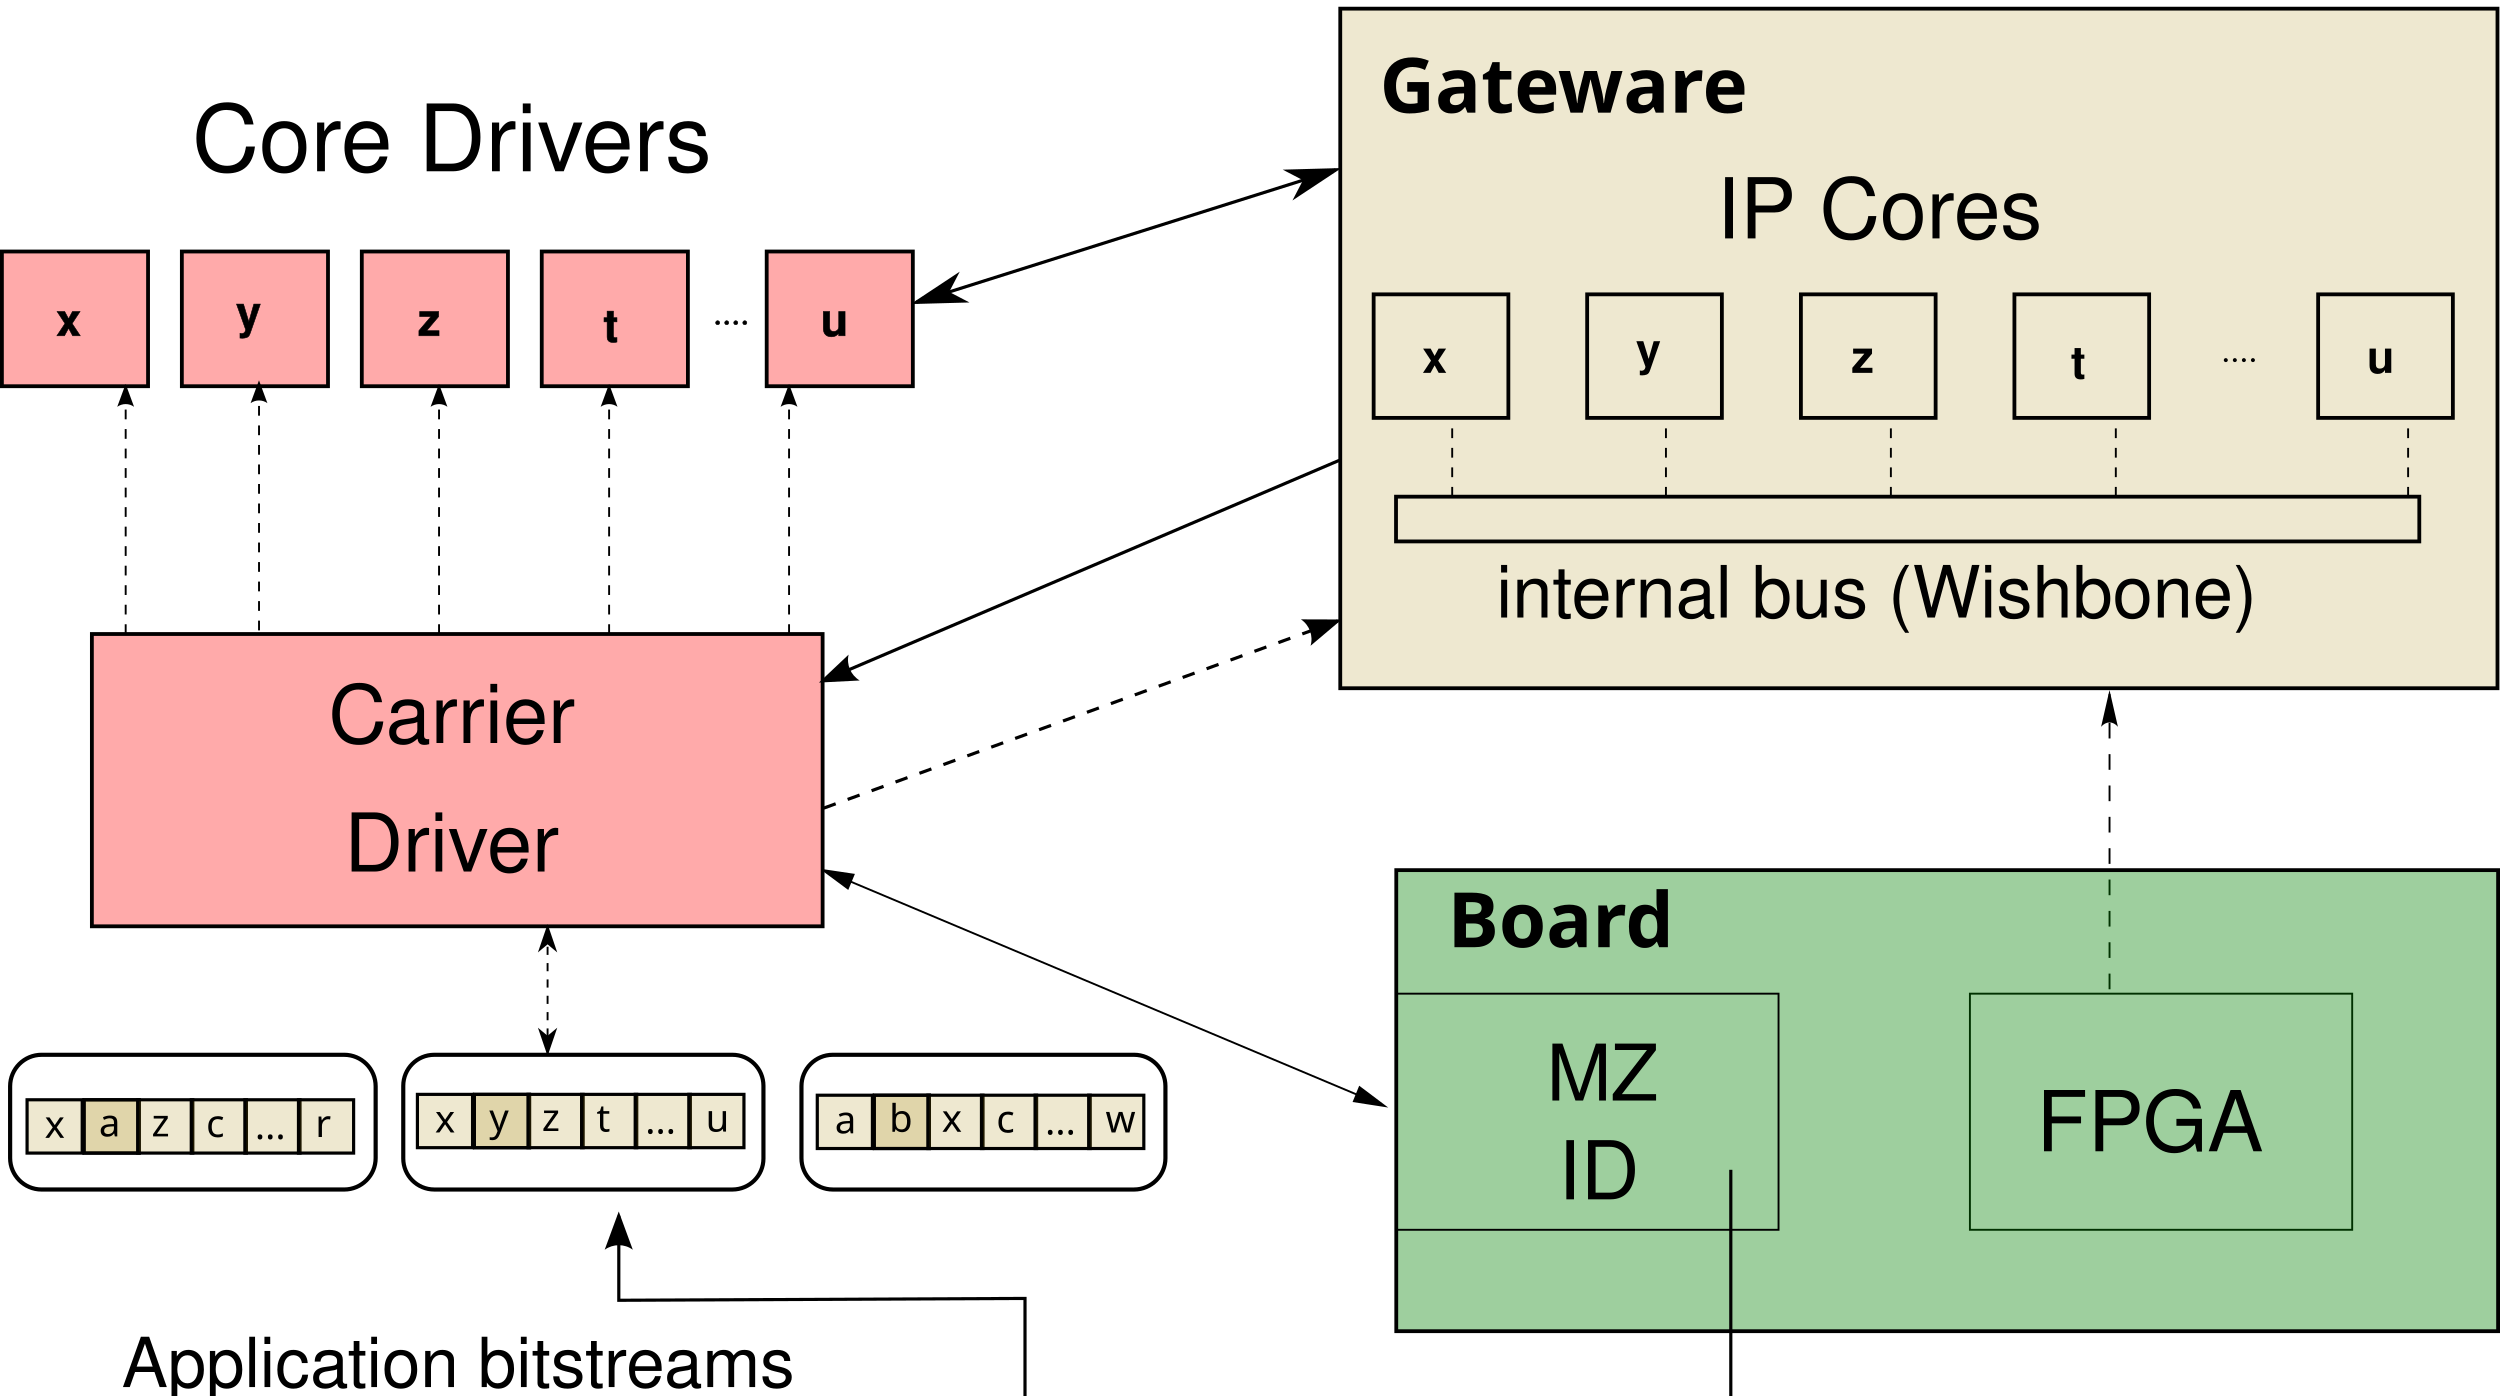
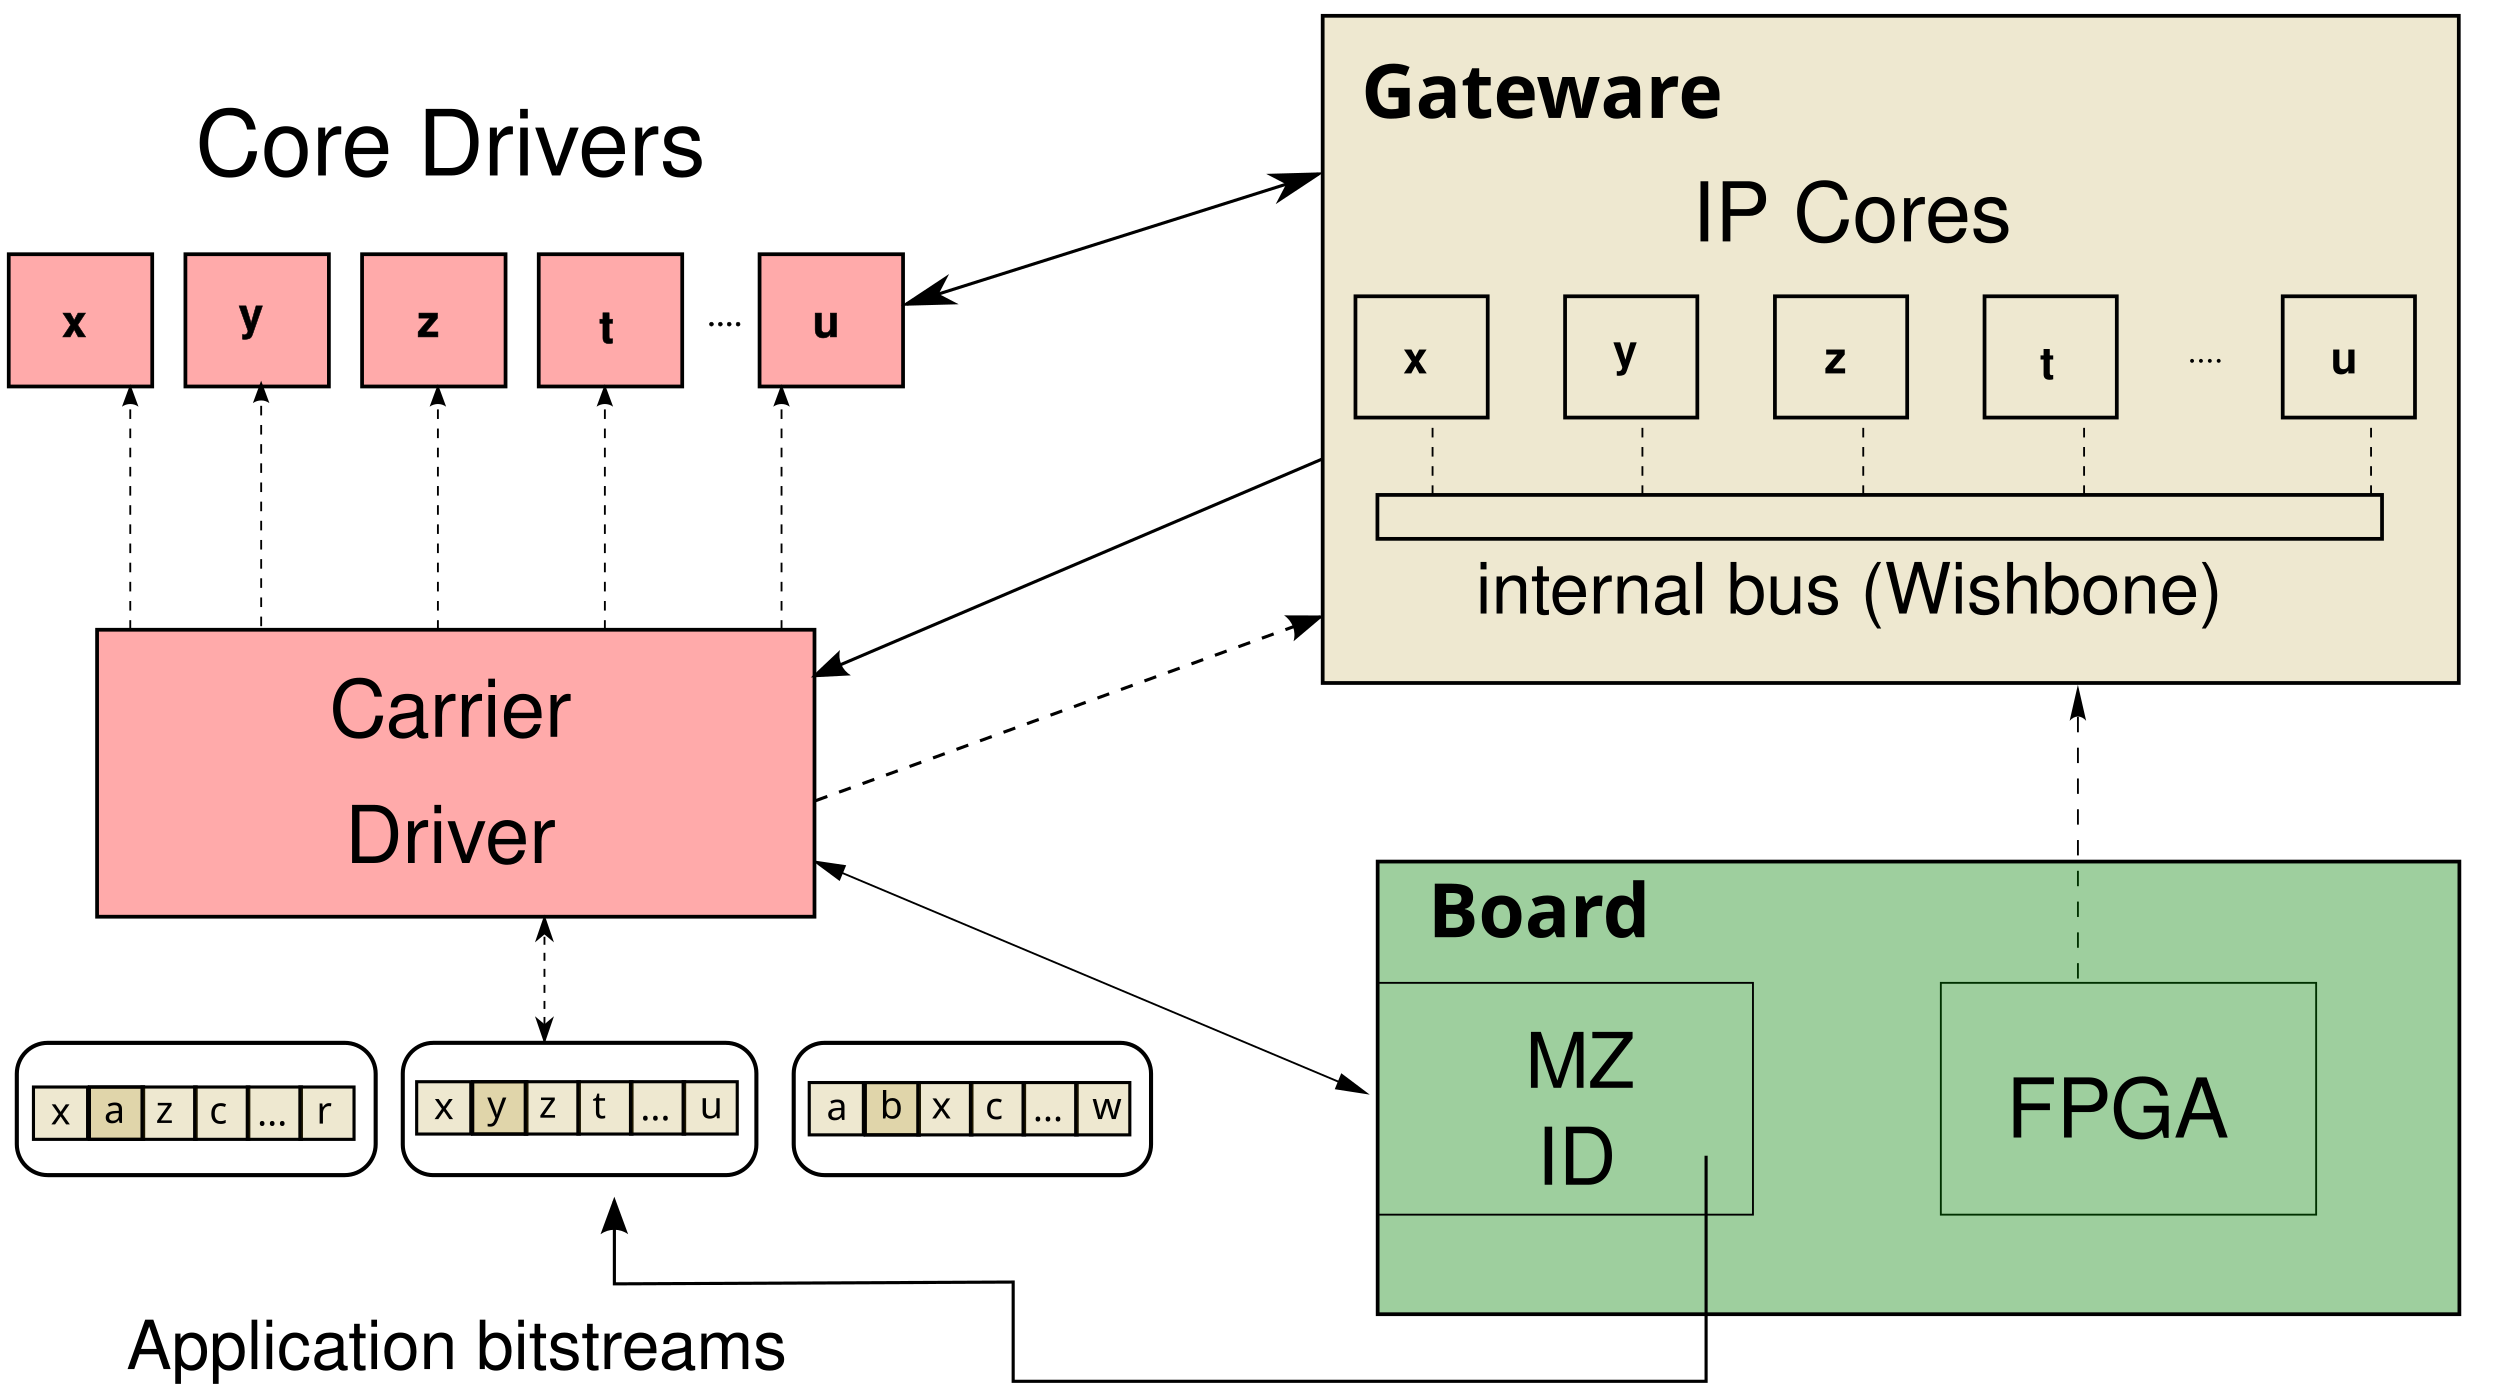
- <svg xmlns="http://www.w3.org/2000/svg" xmlns:xlink="http://www.w3.org/1999/xlink" width="785.402" height="438.375" viewBox="1538 2528 10502.997 5799.654" id="svg3187" version="1.1">
+ <svg xmlns="http://www.w3.org/2000/svg" xmlns:xlink="http://www.w3.org/1999/xlink" width="800" height="445" viewBox="1538 2528 10698.209 5887.299" id="svg3187" version="1.1">
  <defs id="defs3331">
    <marker orient="auto" refY="0" refX="0" id="Arrow1Lstart" style="overflow:visible">
      <path id="path4627" d="M 0,0 5,-5 -12.5,0 5,5 0,0 z" style="fill-rule:evenodd;stroke:#000000;stroke-width:1pt;marker-start:none" transform="matrix(0.8,0,0,0.8,10,0)" />
    </marker>
    <marker orient="auto" refY="0" refX="0" id="Arrow2Lend" style="overflow:visible">
      <path id="path4648" style="font-size:12px;fill-rule:evenodd;stroke-width:0.625;stroke-linejoin:round" d="M 8.719,4.034 -2.207,0.016 8.719,-4.002 c -1.745,2.372 -1.735,5.617 -6e-7,8.035 z" transform="matrix(-1.1,0,0,-1.1,-1.1,0)" />
    </marker>
    <marker orient="auto" refY="0" refX="0" id="Arrow1Lend" style="overflow:visible">
      <path id="path4630" d="M 0,0 5,-5 -12.5,0 5,5 0,0 z" style="fill-rule:evenodd;stroke:#000000;stroke-width:1pt;marker-start:none" transform="matrix(-0.8,0,0,-0.8,-10,0)" />
    </marker>
  </defs>
-   <rect id="rect3191" style="fill:#ffaaaa;stroke:#000000;stroke-width:16;stroke-linecap:butt;stroke-linejoin:miter" rx="0" height="566" width="614" y="3553.286" x="1546" />
-   <rect id="rect3193" style="fill:#ffaaaa;stroke:#000000;stroke-width:16;stroke-linecap:butt;stroke-linejoin:miter" rx="0" height="566" width="614" y="3553.286" x="2302" />
-   <rect id="rect3195" style="fill:#ffaaaa;stroke:#000000;stroke-width:16;stroke-linecap:butt;stroke-linejoin:miter" rx="0" height="566" width="614" y="3553.286" x="3058" />
-   <rect id="rect3197" style="fill:#ffaaaa;stroke:#000000;stroke-width:16;stroke-linecap:butt;stroke-linejoin:miter" rx="0" height="566" width="614" y="3553.286" x="3814" />
-   <rect id="rect3199" style="fill:#ffaaaa;stroke:#000000;stroke-width:16;stroke-linecap:butt;stroke-linejoin:miter" rx="0" height="566" width="614" y="3553.286" x="4759" />
-   <rect id="rect3211" style="fill:none;stroke:#000000;stroke-width:8;stroke-linecap:butt;stroke-linejoin:miter" rx="0" height="992" width="1606" y="6671.286" x="9814" />
-   <polyline id="polyline3213" style="fill:none;stroke:#000000;stroke-width:8;stroke-linecap:butt;stroke-linejoin:miter" points="5407,6662 7537,7558 " transform="translate(-296,-461.7137)" />
-   <polygon id="polygon3215" style="fill:#000000;stroke:#000000;stroke-width:8;stroke-miterlimit:8" points="7522,7585 7651,7605 7546,7526 7522,7585 " transform="translate(-296,-461.7137)" />
-   <polygon id="polygon3217" style="fill:#000000;stroke:#000000;stroke-width:8;stroke-miterlimit:8" points="5420,6633 5292,6614 5396,6691 5420,6633 " transform="translate(-296,-461.7137)" />
-   <polyline id="polyline3231" style="fill:none;stroke:#000000;stroke-width:8;stroke-linecap:butt;stroke-linejoin:miter;stroke-dasharray:41, 41;marker-end:url(#Arrow2Lend)" points="2362,5622 2362,4582 " transform="translate(-296,-461.7137)" />
-   <polyline id="polyline3233" style="fill:none;stroke:#000000;stroke-width:8;stroke-linecap:butt;stroke-linejoin:miter;stroke-dasharray:41, 41;marker-end:url(#Arrow2Lend)" points="3732,5622 3732,4582 " transform="translate(-349.491,-461.7137)" />
-   <polyline id="polyline3235" style="fill:none;stroke:#000000;stroke-width:8;stroke-linecap:butt;stroke-linejoin:miter;stroke-dasharray:41, 41;marker-end:url(#Arrow2Lend)" points="4393,5622 4393,4582 " transform="translate(-296,-461.7137)" />
-   <polyline id="polyline3237" style="fill:none;stroke:#000000;stroke-width:8;stroke-linecap:butt;stroke-linejoin:miter;stroke-dasharray:41, 41;marker-end:url(#Arrow2Lend)" points="5149,5622 5149,4582 " transform="translate(-296,-461.7137)" />
-   <rect id="rect3239" style="fill:#ffaaaa;stroke:#000000;stroke-width:16;stroke-linecap:butt;stroke-linejoin:miter" rx="0" height="1228" width="3070" y="5160.286" x="1924" />
-   <polyline id="polyline3241" style="fill:none;stroke:#000000;stroke-width:8;stroke-linecap:butt;stroke-linejoin:miter;stroke-dasharray:41, 41;marker-end:url(#Arrow2Lend)" points="11102,7133 11102,6361 " transform="matrix(1,0,0,1.606225,-701.3988,-4804.391)" />
-   <polyline id="polyline3245" style="fill:none;stroke:#000000;stroke-width:8;stroke-linecap:butt;stroke-linejoin:miter;stroke-dasharray:41, 41;marker-start:url(#Arrow1Lstart);marker-end:url(#Arrow1Lend)" points="3826,7606 3826,6975 " transform="matrix(1,0,0,0.8370918,12.50098,553.3298)" />
-   <rect id="rect3249" style="fill:#008000;fill-opacity:0.382;stroke:#000000;stroke-width:15.994;stroke-linecap:butt;stroke-linejoin:miter;stroke-miterlimit:4;stroke-dasharray:none" rx="0" height="1937" width="4629" y="6152.286" x="7404" />
-   <rect id="rect3255" style="fill:none;stroke:#000000;stroke-width:8;stroke-linecap:butt;stroke-linejoin:miter" rx="0" height="992" width="1606" y="6671.286" x="7404" />
-   <rect id="rect3261" style="fill:#a08000;fill-opacity:0.187;stroke:#000000;stroke-width:16;stroke-linecap:butt;stroke-linejoin:miter" rx="0" height="2855.05" width="4861.716" y="2533.048" x="7168.713" />
-   <rect id="rect3275" style="fill:none;stroke:#000000;stroke-width:17.417;stroke-linecap:butt;stroke-linejoin:miter" rx="130.345" height="566" width="1513.187" y="6928.073" x="3232.19" />
-   <rect id="rect3277" style="fill:none;stroke:#000000;stroke-width:17.546;stroke-linecap:butt;stroke-linejoin:miter" rx="132.279" height="566" width="1535.638" y="6928.073" x="1580.544" />
-   <rect id="rect3279" style="fill:none;stroke:#000000;stroke-width:17.508;stroke-linecap:butt;stroke-linejoin:miter" rx="131.717" height="566" width="1529.116" y="6928.073" x="4905.088" />
-   <text style="font-size:391px;font-style:normal;font-weight:normal;text-anchor:middle;fill:#000000;stroke-width:0.025in;font-family:Helvetica" id="text3281" font-size="391" font-weight="normal" font-style="normal" y="3216.286" x="3436" xml:space="preserve">Core Drivers</text>
-   <text style="font-size:341px;font-style:normal;font-weight:normal;text-anchor:middle;fill:#000000;stroke-width:0.025in;font-family:Helvetica" id="text3283" font-size="341" font-weight="normal" font-style="normal" y="5618.286" x="3436" xml:space="preserve">Carrier</text>
-   <text style="font-size:341px;font-style:normal;font-weight:normal;text-anchor:middle;fill:#000000;stroke-width:0.025in;font-family:Helvetica" id="text3285" font-size="341" font-weight="normal" font-style="normal" y="6158.286" x="3436" xml:space="preserve">Driver</text>
-   <text style="font-size:353px;font-style:normal;font-weight:normal;text-anchor:middle;fill:#000000;stroke-width:0.025in;font-family:Helvetica" id="text3287" font-size="353" font-weight="normal" font-style="normal" y="7333.286" x="10570" xml:space="preserve">FPGA</text>
-   <text style="font-size:341px;font-style:normal;font-weight:normal;text-anchor:middle;fill:#000000;stroke-width:0.025in;font-family:Helvetica" id="text3289" font-size="341" font-weight="normal" font-style="normal" y="7535.286" x="8255" xml:space="preserve">ID</text>
-   <text style="font-size:328px;font-style:normal;font-weight:normal;text-anchor:middle;fill:#000000;stroke-width:0.025in;font-family:Helvetica" id="text3291" font-size="328" font-weight="normal" font-style="normal" y="7120.286" x="8270" xml:space="preserve">MZ</text>
-   <text style="font-size:353px;font-style:normal;font-weight:normal;text-anchor:middle;fill:#000000;stroke-width:0.025in;font-family:Helvetica" id="text3293" font-size="353" font-weight="normal" font-style="normal" y="2533.475" x="9412.463" xml:space="preserve" />
-   <text style="font-size:189px;font-style:normal;font-weight:bold;text-anchor:start;fill:#000000;stroke:#000000;stroke-width:0.025in;font-family:Helvetica" id="text3299" font-size="189" font-weight="bold" font-style="normal" y="3907.286" x="1774" xml:space="preserve">x</text>
-   <text style="font-size:189px;font-style:normal;font-weight:bold;text-anchor:start;fill:#000000;stroke:#000000;stroke-width:0.025in;font-family:Helvetica" id="text3301" font-size="189" font-weight="bold" font-style="normal" y="3876.286" x="2530" xml:space="preserve">y</text>
-   <text style="font-size:189px;font-style:normal;font-weight:bold;text-anchor:start;fill:#000000;stroke:#000000;stroke-width:0.025in;font-family:Helvetica" id="text3303" font-size="189" font-weight="bold" font-style="normal" y="3907.286" x="3294" xml:space="preserve">z</text>
-   <text style="font-size:189px;font-style:normal;font-weight:bold;text-anchor:start;fill:#000000;stroke:#000000;stroke-width:0.025in;font-family:Helvetica" id="text3305" font-size="189" font-weight="bold" font-style="normal" y="3931.286" x="4073" xml:space="preserve">t</text>
-   <text style="font-size:189px;font-style:normal;font-weight:bold;text-anchor:start;fill:#000000;stroke:#000000;stroke-width:0.025in;font-family:Helvetica" id="text3307" font-size="189" font-weight="bold" font-style="normal" y="3907.286" x="4986" xml:space="preserve">u</text>
-   <text style="font-size:290px;font-style:normal;font-weight:normal;text-anchor:middle;fill:#000000;stroke-width:0.025in;font-family:Helvetica" id="text3319" font-size="290" font-weight="normal" font-style="normal" y="8324.114" x="3462.836" xml:space="preserve">Application bitstreams</text>
-   <text style="font-size:303px;font-style:normal;font-weight:normal;text-anchor:middle;fill:#000000;stroke-width:0.025in;font-family:Helvetica" id="text3297" font-size="303" font-weight="normal" font-style="normal" y="5090.977" x="9422.19" xml:space="preserve">internal bus (Wishbone)</text>
-   <rect id="rect3201" style="fill:none;stroke:#000000;stroke-width:16;stroke-linecap:butt;stroke-linejoin:miter" rx="0" height="519" width="566" y="3733.302" x="7308.959" />
-   <rect id="rect3203" style="fill:none;stroke:#000000;stroke-width:16;stroke-linecap:butt;stroke-linejoin:miter" rx="0" height="519" width="566" y="3733.302" x="8205.959" />
-   <rect id="rect3205" style="fill:none;stroke:#000000;stroke-width:16;stroke-linecap:butt;stroke-linejoin:miter" rx="0" height="519" width="566" y="3733.302" x="9103.959" />
-   <rect id="rect3207" style="fill:none;stroke:#000000;stroke-width:16;stroke-linecap:butt;stroke-linejoin:miter" rx="0" height="519" width="566" y="3733.302" x="10000.959" />
-   <rect id="rect3209" style="fill:none;stroke:#000000;stroke-width:16;stroke-linecap:butt;stroke-linejoin:miter" rx="0" height="519" width="566" y="3733.302" x="11276.959" />
-   <polyline id="polyline3263" style="fill:none;stroke:#000000;stroke-width:8;stroke-linecap:butt;stroke-linejoin:miter;stroke-dasharray:41, 41" points="8267,4157 8267,3826 " transform="translate(-628.0408,426.3026)" />
-   <polyline id="polyline3265" style="fill:none;stroke:#000000;stroke-width:8;stroke-linecap:butt;stroke-linejoin:miter;stroke-dasharray:41, 41" points="9165,4157 9165,3826 " transform="translate(-628.0408,426.3026)" />
-   <polyline id="polyline3267" style="fill:none;stroke:#000000;stroke-width:8;stroke-linecap:butt;stroke-linejoin:miter;stroke-dasharray:41, 41" points="10110,4157 10110,3826 " transform="translate(-628.0408,426.3026)" />
-   <polyline id="polyline3269" style="fill:none;stroke:#000000;stroke-width:8;stroke-linecap:butt;stroke-linejoin:miter;stroke-dasharray:41, 41" points="11055,4157 11055,3826 " transform="translate(-628.0408,426.3026)" />
-   <polyline id="polyline3271" style="fill:none;stroke:#000000;stroke-width:8;stroke-linecap:butt;stroke-linejoin:miter;stroke-dasharray:41, 41" points="12283,4157 12283,3826 " transform="translate(-628.0408,426.3026)" />
-   <rect id="rect3273" style="fill:none;stroke:#000000;stroke-width:16;stroke-linecap:butt;stroke-linejoin:miter" rx="0" height="188" width="4299" y="4583.303" x="7402.959" />
-   <text style="font-size:353px;font-style:normal;font-weight:normal;text-anchor:middle;fill:#000000;stroke-width:0.025in;font-family:Helvetica" id="text3295" font-size="353" font-weight="normal" font-style="normal" y="3498.302" x="9433.959" xml:space="preserve">IP Cores</text>
-   <text style="font-size:189px;font-style:normal;font-weight:bold;text-anchor:start;fill:#000000;stroke-width:0.025in;font-family:Helvetica" id="text3309" font-size="189" font-weight="bold" font-style="normal" y="4063.303" x="7512.959" xml:space="preserve">x</text>
-   <text style="font-size:189px;font-style:normal;font-weight:bold;text-anchor:start;fill:#000000;stroke-width:0.025in;font-family:Helvetica" id="text3311" font-size="189" font-weight="bold" font-style="normal" y="4032.303" x="8410.959" xml:space="preserve">y</text>
-   <text style="font-size:189px;font-style:normal;font-weight:bold;text-anchor:start;fill:#000000;stroke-width:0.025in;font-family:Helvetica" id="text3313" font-size="189" font-weight="bold" font-style="normal" y="4063.303" x="9315.959" xml:space="preserve">z</text>
-   <text style="font-size:189px;font-style:normal;font-weight:bold;text-anchor:start;fill:#000000;stroke-width:0.025in;font-family:Helvetica" id="text3315" font-size="189" font-weight="bold" font-style="normal" y="4086.303" x="10237.959" xml:space="preserve">t</text>
-   <text style="font-size:189px;font-style:normal;font-weight:bold;text-anchor:start;fill:#000000;stroke-width:0.025in;font-family:Helvetica" id="text3317" font-size="189" font-weight="bold" font-style="normal" y="4063.303" x="11481.959" xml:space="preserve">u</text>
-   <text style="font-size:152px;font-style:normal;font-weight:normal;text-anchor:middle;fill:#000000;stroke-width:0.025in;font-family:Times" id="text3323" font-size="152" font-weight="normal" font-style="normal" y="4016.303" x="10945.959" xml:space="preserve">....</text>
-   <text style="font-size:152px;font-style:normal;font-weight:normal;text-anchor:middle;fill:#000000;stroke:#000000;stroke-width:0.025in;font-family:Times" id="text3325" font-size="152" font-weight="normal" font-style="normal" y="3859.286" x="4610" xml:space="preserve">....</text>
-   <text xml:space="preserve" style="font-size:534.91px;font-style:normal;font-weight:normal;line-height:125%;letter-spacing:0px;word-spacing:0px;fill:#000000;fill-opacity:1;stroke:none;font-family:Sans" x="1736.2" y="8129.282" id="text4445">
-     <tspan id="tspan4447" x="1736.2" y="8129.282" />
+   <rect id="rect3191" style="fill:#ffaaaa;stroke:#000000;stroke-width:16;stroke-linecap:butt;stroke-linejoin:miter" rx="0" height="566" width="614" y="3584.094" x="1575.42" />
+   <rect id="rect3193" style="fill:#ffaaaa;stroke:#000000;stroke-width:16;stroke-linecap:butt;stroke-linejoin:miter" rx="0" height="566" width="614" y="3584.094" x="2331.42" />
+   <rect id="rect3195" style="fill:#ffaaaa;stroke:#000000;stroke-width:16;stroke-linecap:butt;stroke-linejoin:miter" rx="0" height="566" width="614" y="3584.094" x="3087.42" />
+   <rect id="rect3197" style="fill:#ffaaaa;stroke:#000000;stroke-width:16;stroke-linecap:butt;stroke-linejoin:miter" rx="0" height="566" width="614" y="3584.094" x="3843.42" />
+   <rect id="rect3199" style="fill:#ffaaaa;stroke:#000000;stroke-width:16;stroke-linecap:butt;stroke-linejoin:miter" rx="0" height="566" width="614" y="3584.094" x="4788.42" />
+   <rect id="rect3211" style="fill:none;stroke:#000000;stroke-width:8;stroke-linecap:butt;stroke-linejoin:miter" rx="0" height="992" width="1606" y="6702.093" x="9843.42" />
+   <polyline id="polyline3213" style="fill:none;stroke:#000000;stroke-width:8;stroke-linecap:butt;stroke-linejoin:miter" points="5407,6662 7537,7558 " transform="translate(-266.5799,-430.9063)" />
+   <polygon id="polygon3215" style="fill:#000000;stroke:#000000;stroke-width:8;stroke-miterlimit:8" points="7522,7585 7651,7605 7546,7526 7522,7585 " transform="translate(-266.5799,-430.9063)" />
+   <polygon id="polygon3217" style="fill:#000000;stroke:#000000;stroke-width:8;stroke-miterlimit:8" points="5420,6633 5292,6614 5396,6691 5420,6633 " transform="translate(-266.5799,-430.9063)" />
+   <polyline id="polyline3231" style="fill:none;stroke:#000000;stroke-width:8;stroke-linecap:butt;stroke-linejoin:miter;stroke-dasharray:41, 41;marker-end:url(#Arrow2Lend)" points="2362,5622 2362,4582 " transform="translate(-266.5799,-430.9063)" />
+   <polyline id="polyline3233" style="fill:none;stroke:#000000;stroke-width:8;stroke-linecap:butt;stroke-linejoin:miter;stroke-dasharray:41, 41;marker-end:url(#Arrow2Lend)" points="3732,5622 3732,4582 " transform="translate(-320.0709,-430.9063)" />
+   <polyline id="polyline3235" style="fill:none;stroke:#000000;stroke-width:8;stroke-linecap:butt;stroke-linejoin:miter;stroke-dasharray:41, 41;marker-end:url(#Arrow2Lend)" points="4393,5622 4393,4582 " transform="translate(-266.5799,-430.9063)" />
+   <polyline id="polyline3237" style="fill:none;stroke:#000000;stroke-width:8;stroke-linecap:butt;stroke-linejoin:miter;stroke-dasharray:41, 41;marker-end:url(#Arrow2Lend)" points="5149,5622 5149,4582 " transform="translate(-266.5799,-430.9063)" />
+   <rect id="rect3239" style="fill:#ffaaaa;stroke:#000000;stroke-width:16;stroke-linecap:butt;stroke-linejoin:miter" rx="0" height="1228" width="3070" y="5191.093" x="1953.42" />
+   <polyline id="polyline3241" style="fill:none;stroke:#000000;stroke-width:8;stroke-linecap:butt;stroke-linejoin:miter;stroke-dasharray:41, 41;marker-end:url(#Arrow2Lend)" points="11102,7133 11102,6361 " transform="matrix(1,0,0,1.606225,-671.9787,-4773.584)" />
+   <polyline id="polyline3245" style="fill:none;stroke:#000000;stroke-width:8;stroke-linecap:butt;stroke-linejoin:miter;stroke-dasharray:41, 41;marker-start:url(#Arrow1Lstart);marker-end:url(#Arrow1Lend)" points="3826,7606 3826,6975 " transform="matrix(1,0,0,0.8370918,41.92105,584.1372)" />
+   <rect id="rect3249" style="fill:#008000;fill-opacity:0.382;stroke:#000000;stroke-width:15.994;stroke-linecap:butt;stroke-linejoin:miter;stroke-miterlimit:4;stroke-dasharray:none" rx="0" height="1937" width="4629" y="6183.093" x="7433.42" />
+   <rect id="rect3255" style="fill:none;stroke:#000000;stroke-width:8;stroke-linecap:butt;stroke-linejoin:miter" rx="0" height="992" width="1606" y="6702.093" x="7433.42" />
+   <rect id="rect3261" style="fill:#a08000;fill-opacity:0.187;stroke:#000000;stroke-width:16;stroke-linecap:butt;stroke-linejoin:miter" rx="0" height="2855.05" width="4861.716" y="2563.856" x="7198.133" />
+   <rect id="rect3275" style="fill:none;stroke:#000000;stroke-width:17.417;stroke-linecap:butt;stroke-linejoin:miter" rx="130.345" height="566" width="1513.187" y="6958.88" x="3261.61" />
+   <rect id="rect3277" style="fill:none;stroke:#000000;stroke-width:17.546;stroke-linecap:butt;stroke-linejoin:miter" rx="132.279" height="566" width="1535.638" y="6958.88" x="1609.964" />
+   <rect id="rect3279" style="fill:none;stroke:#000000;stroke-width:17.508;stroke-linecap:butt;stroke-linejoin:miter" rx="131.717" height="566" width="1529.116" y="6958.88" x="4934.508" />
+   <text style="font-size:391px;font-style:normal;font-weight:normal;text-anchor:middle;fill:#000000;stroke-width:0.025in;font-family:Helvetica" id="text3281" font-size="391" font-weight="normal" font-style="normal" y="3247.094" x="3465.42" xml:space="preserve">Core Drivers</text>
+   <text style="font-size:341px;font-style:normal;font-weight:normal;text-anchor:middle;fill:#000000;stroke-width:0.025in;font-family:Helvetica" id="text3283" font-size="341" font-weight="normal" font-style="normal" y="5649.093" x="3465.42" xml:space="preserve">Carrier</text>
+   <text style="font-size:341px;font-style:normal;font-weight:normal;text-anchor:middle;fill:#000000;stroke-width:0.025in;font-family:Helvetica" id="text3285" font-size="341" font-weight="normal" font-style="normal" y="6189.093" x="3465.42" xml:space="preserve">Driver</text>
+   <text style="font-size:353px;font-style:normal;font-weight:normal;text-anchor:middle;fill:#000000;stroke-width:0.025in;font-family:Helvetica" id="text3287" font-size="353" font-weight="normal" font-style="normal" y="7364.093" x="10599.42" xml:space="preserve">FPGA</text>
+   <text style="font-size:341px;font-style:normal;font-weight:normal;text-anchor:middle;fill:#000000;stroke-width:0.025in;font-family:Helvetica" id="text3289" font-size="341" font-weight="normal" font-style="normal" y="7566.093" x="8284.42" xml:space="preserve">ID</text>
+   <text style="font-size:328px;font-style:normal;font-weight:normal;text-anchor:middle;fill:#000000;stroke-width:0.025in;font-family:Helvetica" id="text3291" font-size="328" font-weight="normal" font-style="normal" y="7151.093" x="8299.42" xml:space="preserve">MZ</text>
+   <text style="font-size:353px;font-style:normal;font-weight:normal;text-anchor:middle;fill:#000000;stroke-width:0.025in;font-family:Helvetica" id="text3293" font-size="353" font-weight="normal" font-style="normal" y="2564.282" x="9441.883" xml:space="preserve" />
+   <text style="font-size:189px;font-style:normal;font-weight:bold;text-anchor:start;fill:#000000;stroke:#000000;stroke-width:0.025in;font-family:Helvetica" id="text3299" font-size="189" font-weight="bold" font-style="normal" y="3938.094" x="1803.42" xml:space="preserve">x</text>
+   <text style="font-size:189px;font-style:normal;font-weight:bold;text-anchor:start;fill:#000000;stroke:#000000;stroke-width:0.025in;font-family:Helvetica" id="text3301" font-size="189" font-weight="bold" font-style="normal" y="3907.094" x="2559.42" xml:space="preserve">y</text>
+   <text style="font-size:189px;font-style:normal;font-weight:bold;text-anchor:start;fill:#000000;stroke:#000000;stroke-width:0.025in;font-family:Helvetica" id="text3303" font-size="189" font-weight="bold" font-style="normal" y="3938.094" x="3323.42" xml:space="preserve">z</text>
+   <text style="font-size:189px;font-style:normal;font-weight:bold;text-anchor:start;fill:#000000;stroke:#000000;stroke-width:0.025in;font-family:Helvetica" id="text3305" font-size="189" font-weight="bold" font-style="normal" y="3962.094" x="4102.42" xml:space="preserve">t</text>
+   <text style="font-size:189px;font-style:normal;font-weight:bold;text-anchor:start;fill:#000000;stroke:#000000;stroke-width:0.025in;font-family:Helvetica" id="text3307" font-size="189" font-weight="bold" font-style="normal" y="3938.094" x="5015.42" xml:space="preserve">u</text>
+   <text style="font-size:290px;font-style:normal;font-weight:normal;text-anchor:middle;fill:#000000;stroke-width:0.025in;font-family:Helvetica" id="text3319" font-size="290" font-weight="normal" font-style="normal" y="8354.922" x="3492.257" xml:space="preserve">Application bitstreams</text>
+   <text style="font-size:303px;font-style:normal;font-weight:normal;text-anchor:middle;fill:#000000;stroke-width:0.025in;font-family:Helvetica" id="text3297" font-size="303" font-weight="normal" font-style="normal" y="5121.785" x="9451.61" xml:space="preserve">internal bus (Wishbone)</text>
+   <rect id="rect3201" style="fill:none;stroke:#000000;stroke-width:16;stroke-linecap:butt;stroke-linejoin:miter" rx="0" height="519" width="566" y="3764.11" x="7338.379" />
+   <rect id="rect3203" style="fill:none;stroke:#000000;stroke-width:16;stroke-linecap:butt;stroke-linejoin:miter" rx="0" height="519" width="566" y="3764.11" x="8235.379" />
+   <rect id="rect3205" style="fill:none;stroke:#000000;stroke-width:16;stroke-linecap:butt;stroke-linejoin:miter" rx="0" height="519" width="566" y="3764.11" x="9133.379" />
+   <rect id="rect3207" style="fill:none;stroke:#000000;stroke-width:16;stroke-linecap:butt;stroke-linejoin:miter" rx="0" height="519" width="566" y="3764.11" x="10030.379" />
+   <rect id="rect3209" style="fill:none;stroke:#000000;stroke-width:16;stroke-linecap:butt;stroke-linejoin:miter" rx="0" height="519" width="566" y="3764.11" x="11306.379" />
+   <polyline id="polyline3263" style="fill:none;stroke:#000000;stroke-width:8;stroke-linecap:butt;stroke-linejoin:miter;stroke-dasharray:41, 41" points="8267,4157 8267,3826 " transform="translate(-598.6208,457.11)" />
+   <polyline id="polyline3265" style="fill:none;stroke:#000000;stroke-width:8;stroke-linecap:butt;stroke-linejoin:miter;stroke-dasharray:41, 41" points="9165,4157 9165,3826 " transform="translate(-598.6208,457.11)" />
+   <polyline id="polyline3267" style="fill:none;stroke:#000000;stroke-width:8;stroke-linecap:butt;stroke-linejoin:miter;stroke-dasharray:41, 41" points="10110,4157 10110,3826 " transform="translate(-598.6208,457.11)" />
+   <polyline id="polyline3269" style="fill:none;stroke:#000000;stroke-width:8;stroke-linecap:butt;stroke-linejoin:miter;stroke-dasharray:41, 41" points="11055,4157 11055,3826 " transform="translate(-598.6208,457.11)" />
+   <polyline id="polyline3271" style="fill:none;stroke:#000000;stroke-width:8;stroke-linecap:butt;stroke-linejoin:miter;stroke-dasharray:41, 41" points="12283,4157 12283,3826 " transform="translate(-598.6208,457.11)" />
+   <rect id="rect3273" style="fill:none;stroke:#000000;stroke-width:16;stroke-linecap:butt;stroke-linejoin:miter" rx="0" height="188" width="4299" y="4614.11" x="7432.379" />
+   <text style="font-size:353px;font-style:normal;font-weight:normal;text-anchor:middle;fill:#000000;stroke-width:0.025in;font-family:Helvetica" id="text3295" font-size="353" font-weight="normal" font-style="normal" y="3529.11" x="9463.379" xml:space="preserve">IP Cores</text>
+   <text style="font-size:189px;font-style:normal;font-weight:bold;text-anchor:start;fill:#000000;stroke-width:0.025in;font-family:Helvetica" id="text3309" font-size="189" font-weight="bold" font-style="normal" y="4094.11" x="7542.379" xml:space="preserve">x</text>
+   <text style="font-size:189px;font-style:normal;font-weight:bold;text-anchor:start;fill:#000000;stroke-width:0.025in;font-family:Helvetica" id="text3311" font-size="189" font-weight="bold" font-style="normal" y="4063.11" x="8440.379" xml:space="preserve">y</text>
+   <text style="font-size:189px;font-style:normal;font-weight:bold;text-anchor:start;fill:#000000;stroke-width:0.025in;font-family:Helvetica" id="text3313" font-size="189" font-weight="bold" font-style="normal" y="4094.11" x="9345.379" xml:space="preserve">z</text>
+   <text style="font-size:189px;font-style:normal;font-weight:bold;text-anchor:start;fill:#000000;stroke-width:0.025in;font-family:Helvetica" id="text3315" font-size="189" font-weight="bold" font-style="normal" y="4117.11" x="10267.379" xml:space="preserve">t</text>
+   <text style="font-size:189px;font-style:normal;font-weight:bold;text-anchor:start;fill:#000000;stroke-width:0.025in;font-family:Helvetica" id="text3317" font-size="189" font-weight="bold" font-style="normal" y="4094.11" x="11511.379" xml:space="preserve">u</text>
+   <text style="font-size:152px;font-style:normal;font-weight:normal;text-anchor:middle;fill:#000000;stroke-width:0.025in;font-family:Times" id="text3323" font-size="152" font-weight="normal" font-style="normal" y="4047.11" x="10975.379" xml:space="preserve">....</text>
+   <text style="font-size:152px;font-style:normal;font-weight:normal;text-anchor:middle;fill:#000000;stroke:#000000;stroke-width:0.025in;font-family:Times" id="text3325" font-size="152" font-weight="normal" font-style="normal" y="3890.094" x="4639.42" xml:space="preserve">....</text>
+   <text xml:space="preserve" style="font-size:534.91px;font-style:normal;font-weight:normal;line-height:125%;letter-spacing:0px;word-spacing:0px;fill:#000000;fill-opacity:1;stroke:none;font-family:Sans" x="1765.62" y="8160.089" id="text4445">
+     <tspan id="tspan4447" x="1765.62" y="8160.089" />
  </text>
-   <text xml:space="preserve" style="font-size:374.437px;font-style:normal;font-weight:normal;line-height:125%;letter-spacing:0px;word-spacing:0px;fill:#000000;fill-opacity:1;stroke:none;font-family:Sans" x="1674.425" y="8407.27" id="text4449">
-     <tspan id="tspan4451" x="1674.425" y="8407.27" />
+   <text xml:space="preserve" style="font-size:374.437px;font-style:normal;font-weight:normal;line-height:125%;letter-spacing:0px;word-spacing:0px;fill:#000000;fill-opacity:1;stroke:none;font-family:Sans" x="1703.845" y="8438.077" id="text4449">
+     <tspan id="tspan4451" x="1703.845" y="8438.077" />
  </text>
-   <text xml:space="preserve" style="font-size:160.473px;font-style:normal;font-weight:bold;line-height:125%;letter-spacing:0px;word-spacing:0px;fill:#000000;fill-opacity:1;stroke:none;font-family:Sans;-inkscape-font-specification:Sans Bold" x="1782.532" y="8677.535" id="text4453">
-     <tspan id="tspan4455" x="1782.532" y="8677.535" />
+   <text xml:space="preserve" style="font-size:160.473px;font-style:normal;font-weight:bold;line-height:125%;letter-spacing:0px;word-spacing:0px;fill:#000000;fill-opacity:1;stroke:none;font-family:Sans;-inkscape-font-specification:Sans Bold" x="1811.952" y="8708.343" id="text4453">
+     <tspan id="tspan4455" x="1811.952" y="8708.343" />
  </text>
-   <g id="g4481" transform="translate(1367.539,-1311.309)">
+   <g id="g4481" transform="translate(1396.959,-1280.502)">
    <rect transform="matrix(13.37276,0,0,13.37276,1538,2490.71)" y="442.314" x="28.872" height="16.746" width="17.323" id="rect4279" style="fill:#a08000;fill-opacity:0.187;stroke:#000000" />
    <use height="6906" width="11193" transform="translate(239.3783,0)" id="use4373" xlink:href="#rect4279" y="0" x="0" />
    <use id="use4435" xlink:href="#use4373" y="0" x="0" width="11193" height="6906" />
    <use id="use4437" transform="translate(225.1991,0)" xlink:href="#use4373" y="0" x="0" width="11193" height="6906" />
    <use id="use4439" transform="translate(450.3983,0)" xlink:href="#use4373" y="0" x="0" width="11193" height="6906" />
    <use id="use4441" transform="translate(675.5974,0)" xlink:href="#use4373" y="0" x="0" width="11193" height="6906" />
    <use id="use4443" transform="translate(900.7965,0)" xlink:href="#use4373" y="0" x="0" width="11193" height="6906" />
    <text id="text4457" y="8565.701" x="1997.873" style="font-size:160.473px;font-style:normal;font-weight:normal;line-height:125%;letter-spacing:0px;word-spacing:0px;fill:#000000;fill-opacity:1;stroke:none;font-family:Sans" xml:space="preserve">
      <tspan y="8565.701" x="1997.873" id="tspan4459">x</tspan>
    </text>
    <text id="text4461" y="8559.438" x="2225.985" style="font-size:160.473px;font-style:normal;font-weight:normal;line-height:125%;letter-spacing:0px;word-spacing:0px;fill:#000000;fill-opacity:1;stroke:none;font-family:Sans" xml:space="preserve">
      <tspan y="8559.438" x="2225.985" id="tspan4463">y</tspan>
    </text>
    <text id="text4465" y="8559.439" x="2447.122" style="font-size:160.473px;font-style:normal;font-weight:normal;line-height:125%;letter-spacing:0px;word-spacing:0px;fill:#000000;fill-opacity:1;stroke:none;font-family:Sans" xml:space="preserve">
      <tspan y="8559.439" x="2447.122" id="tspan4467">z</tspan>
    </text>
    <text id="text4469" y="8562.168" x="2676.451" style="font-size:160.473px;font-style:normal;font-weight:normal;line-height:125%;letter-spacing:0px;word-spacing:0px;fill:#000000;fill-opacity:1;stroke:none;font-family:Sans" xml:space="preserve">
      <tspan y="8562.168" x="2676.451" id="tspan4471">t</tspan>
    </text>
    <text id="text4473" y="8570.358" x="2881.208" style="font-size:160.473px;font-style:normal;font-weight:normal;line-height:125%;letter-spacing:0px;word-spacing:0px;fill:#000000;fill-opacity:1;stroke:none;font-family:Sans" xml:space="preserve">
      <tspan y="8570.358" x="2881.208" id="tspan4475">...</tspan>
    </text>
    <text id="text4477" y="8562.168" x="3135.107" style="font-size:160.473px;font-style:normal;font-weight:normal;line-height:125%;letter-spacing:0px;word-spacing:0px;fill:#000000;fill-opacity:1;stroke:none;font-family:Sans" xml:space="preserve">
      <tspan y="8562.168" x="3135.107" id="tspan4479">u</tspan>
    </text>
  </g>
-   <g id="g4481-4" transform="translate(-272.3314,-1288.62)">
+   <g id="g4481-4" transform="translate(-242.9113,-1257.812)">
    <rect transform="matrix(13.37276,0,0,13.37276,1538,2490.71)" y="442.314" x="28.872" height="16.746" width="17.323" id="rect4279-4" style="fill:#a08000;fill-opacity:0.187;stroke:#000000" />
    <use height="6906" width="11193" transform="translate(239.3783,0)" id="use4373-7" xlink:href="#rect4279-4" y="0" x="0" />
    <use id="use4435-5" xlink:href="#use4373-7" y="0" x="0" width="11193" height="6906" />
    <use id="use4437-3" transform="translate(225.1991,0)" xlink:href="#use4373-7" y="0" x="0" width="11193" height="6906" />
    <use id="use4439-8" transform="translate(450.3983,0)" xlink:href="#use4373-7" y="0" x="0" width="11193" height="6906" />
    <use id="use4441-7" transform="translate(675.5974,0)" xlink:href="#use4373-7" y="0" x="0" width="11193" height="6906" />
    <use id="use4443-2" transform="translate(900.7965,0)" xlink:href="#use4373-7" y="0" x="0" width="11193" height="6906" />
    <text id="text4457-2" y="8565.701" x="1997.873" style="font-size:160.473px;font-style:normal;font-weight:normal;line-height:125%;letter-spacing:0px;word-spacing:0px;fill:#000000;fill-opacity:1;stroke:none;font-family:Sans" xml:space="preserve">
      <tspan y="8565.701" x="1997.873" id="tspan4459-7">x</tspan>
    </text>
    <text id="text4461-9" y="8559.438" x="2225.985" style="font-size:160.473px;font-style:normal;font-weight:normal;line-height:125%;letter-spacing:0px;word-spacing:0px;fill:#000000;fill-opacity:1;stroke:none;font-family:Sans" xml:space="preserve">
      <tspan y="8559.438" x="2225.985" id="tspan4463-6">a</tspan>
    </text>
    <text id="text4465-6" y="8559.439" x="2447.122" style="font-size:160.473px;font-style:normal;font-weight:normal;line-height:125%;letter-spacing:0px;word-spacing:0px;fill:#000000;fill-opacity:1;stroke:none;font-family:Sans" xml:space="preserve">
      <tspan y="8559.439" x="2447.122" id="tspan4467-4">z</tspan>
    </text>
    <text id="text4469-2" y="8562.168" x="2676.451" style="font-size:160.473px;font-style:normal;font-weight:normal;line-height:125%;letter-spacing:0px;word-spacing:0px;fill:#000000;fill-opacity:1;stroke:none;font-family:Sans" xml:space="preserve">
      <tspan y="8562.168" x="2676.451" id="tspan4471-1">c</tspan>
    </text>
    <text id="text4473-4" y="8570.358" x="2881.208" style="font-size:160.473px;font-style:normal;font-weight:normal;line-height:125%;letter-spacing:0px;word-spacing:0px;fill:#000000;fill-opacity:1;stroke:none;font-family:Sans" xml:space="preserve">
      <tspan y="8570.358" x="2881.208" id="tspan4475-7">...</tspan>
    </text>
    <text id="text4477-6" y="8562.168" x="3135.107" style="font-size:160.473px;font-style:normal;font-weight:normal;line-height:125%;letter-spacing:0px;word-spacing:0px;fill:#000000;fill-opacity:1;stroke:none;font-family:Sans" xml:space="preserve">
      <tspan y="8562.168" x="3135.107" id="tspan4479-3">r</tspan>
    </text>
  </g>
-   <g id="g4481-0" transform="translate(3047.467,-1307.73)">
+   <g id="g4481-0" transform="translate(3076.887,-1276.923)">
    <rect transform="matrix(13.37276,0,0,13.37276,1538,2490.71)" y="442.314" x="28.872" height="16.746" width="17.323" id="rect4279-0" style="fill:#a08000;fill-opacity:0.187;stroke:#000000" />
    <use height="6906" width="11193" transform="translate(239.3783,0)" id="use4373-2" xlink:href="#rect4279-0" y="0" x="0" />
    <use id="use4435-2" xlink:href="#use4373-2" y="0" x="0" width="11193" height="6906" />
    <use id="use4437-2" transform="translate(225.1991,0)" xlink:href="#use4373-2" y="0" x="0" width="11193" height="6906" />
    <use id="use4439-5" transform="translate(450.3983,0)" xlink:href="#use4373-2" y="0" x="0" width="11193" height="6906" />
    <use id="use4441-6" transform="translate(675.5974,0)" xlink:href="#use4373-2" y="0" x="0" width="11193" height="6906" />
    <use id="use4443-8" transform="translate(900.7965,0)" xlink:href="#use4373-2" y="0" x="0" width="11193" height="6906" />
    <text id="text4457-5" y="8565.701" x="1997.873" style="font-size:160.473px;font-style:normal;font-weight:normal;line-height:125%;letter-spacing:0px;word-spacing:0px;fill:#000000;fill-opacity:1;stroke:none;font-family:Sans" xml:space="preserve">
      <tspan y="8565.701" x="1997.873" id="tspan4459-2">a</tspan>
    </text>
    <text id="text4461-2" y="8559.438" x="2225.985" style="font-size:160.473px;font-style:normal;font-weight:normal;line-height:125%;letter-spacing:0px;word-spacing:0px;fill:#000000;fill-opacity:1;stroke:none;font-family:Sans" xml:space="preserve">
      <tspan y="8559.438" x="2225.985" id="tspan4463-7">b</tspan>
    </text>
    <text id="text4465-0" y="8559.439" x="2447.122" style="font-size:160.473px;font-style:normal;font-weight:normal;line-height:125%;letter-spacing:0px;word-spacing:0px;fill:#000000;fill-opacity:1;stroke:none;font-family:Sans" xml:space="preserve">
      <tspan y="8559.439" x="2447.122" id="tspan4467-6">x</tspan>
    </text>
    <text id="text4469-24" y="8562.168" x="2676.451" style="font-size:160.473px;font-style:normal;font-weight:normal;line-height:125%;letter-spacing:0px;word-spacing:0px;fill:#000000;fill-opacity:1;stroke:none;font-family:Sans" xml:space="preserve">
      <tspan y="8562.168" x="2676.451" id="tspan4471-9">c</tspan>
    </text>
    <text id="text4473-3" y="8570.358" x="2881.208" style="font-size:160.473px;font-style:normal;font-weight:normal;line-height:125%;letter-spacing:0px;word-spacing:0px;fill:#000000;fill-opacity:1;stroke:none;font-family:Sans" xml:space="preserve">
      <tspan y="8570.358" x="2881.208" id="tspan4475-75">...</tspan>
    </text>
    <text id="text4477-7" y="8562.168" x="3135.107" style="font-size:160.473px;font-style:normal;font-weight:normal;line-height:125%;letter-spacing:0px;word-spacing:0px;fill:#000000;fill-opacity:1;stroke:none;font-family:Sans" xml:space="preserve">
      <tspan y="8562.168" x="3135.107" id="tspan4479-7">w</tspan>
    </text>
  </g>
-   <path style="fill:none;stroke:#000000;stroke-width:13.373px;stroke-linecap:butt;stroke-linejoin:miter;stroke-opacity:1;marker-end:url(#Arrow2Lend)" d="m 8809.444,7411.147 0,965.235 -2965.203,0 0,-424.704 -1706.536,7.722 0,-355.207" id="path5258" />
-   <polyline transform="translate(264.2065,-476.9597)" id="polyline3231-7" style="fill:none;stroke:#000000;stroke-width:8;stroke-linecap:butt;stroke-linejoin:miter;stroke-dasharray:41, 41;marker-end:url(#Arrow2Lend)" points="2362,5622 2362,4582 " />
-   <text xml:space="preserve" style="font-size:160.473px;font-style:normal;font-weight:normal;line-height:125%;letter-spacing:0px;word-spacing:0px;fill:#000000;fill-opacity:1;stroke:none;font-family:Sans" x="9488.969" y="6476.8" id="text5813">
-     <tspan id="tspan5815" x="9488.969" y="6476.8" />
+   <path style="fill:none;stroke:#000000;stroke-width:13.373px;stroke-linecap:butt;stroke-linejoin:miter;stroke-opacity:1;marker-end:url(#Arrow2Lend)" d="m 8838.864,7441.955 0,965.235 -2965.203,0 0,-424.704 -1706.536,7.722 0,-355.207" id="path5258" />
+   <polyline transform="translate(293.6266,-446.1523)" id="polyline3231-7" style="fill:none;stroke:#000000;stroke-width:8;stroke-linecap:butt;stroke-linejoin:miter;stroke-dasharray:41, 41;marker-end:url(#Arrow2Lend)" points="2362,5622 2362,4582 " />
+   <text xml:space="preserve" style="font-size:160.473px;font-style:normal;font-weight:normal;line-height:125%;letter-spacing:0px;word-spacing:0px;fill:#000000;fill-opacity:1;stroke:none;font-family:Sans" x="9518.389" y="6507.607" id="text5813">
+     <tspan id="tspan5815" x="9518.389" y="6507.607" />
  </text>
-   <flowRoot xml:space="preserve" id="flowRoot5821" style="font-size:12px;font-style:normal;font-weight:bold;line-height:125%;letter-spacing:0px;word-spacing:0px;fill:#000000;fill-opacity:1;stroke:none;font-family:Sans;-inkscape-font-specification:Sans Bold" transform="matrix(13.37276,0,0,13.37276,1242,2028.996)">
+   <flowRoot xml:space="preserve" id="flowRoot5821" style="font-size:12px;font-style:normal;font-weight:bold;line-height:125%;letter-spacing:0px;word-spacing:0px;fill:#000000;fill-opacity:1;stroke:none;font-family:Sans;-inkscape-font-specification:Sans Bold" transform="matrix(13.37276,0,0,13.37276,1271.42,2059.803)">
    <flowRegion id="flowRegion5823">
      <rect id="rect5825" width="76.221" height="291.027" x="220.58" y="-315.279" style="font-weight:bold;-inkscape-font-specification:Sans Bold" />
    </flowRegion>
    <flowPara id="flowPara5827" />
  </flowRoot>
-   <text xml:space="preserve" style="font-size:160.473px;font-style:normal;font-weight:bold;line-height:125%;letter-spacing:0px;word-spacing:0px;fill:#000000;fill-opacity:1;stroke:none;font-family:Sans;-inkscape-font-specification:Sans Bold" x="4179.585" y="1638.314" id="text5833">
-     <tspan id="tspan5835" x="4179.585" y="1638.314" />
+   <text xml:space="preserve" style="font-size:160.473px;font-style:normal;font-weight:bold;line-height:125%;letter-spacing:0px;word-spacing:0px;fill:#000000;fill-opacity:1;stroke:none;font-family:Sans;-inkscape-font-specification:Sans Bold" x="4209.005" y="1669.121" id="text5833">
+     <tspan id="tspan5835" x="4209.005" y="1669.121" />
  </text>
-   <text xml:space="preserve" style="font-size:320.946px;font-style:normal;font-weight:bold;line-height:125%;letter-spacing:0px;word-spacing:0px;fill:#000000;fill-opacity:1;stroke:none;font-family:Sans;-inkscape-font-specification:Sans Bold" x="7619.507" y="6476.046" id="text5837">
-     <tspan id="tspan5839" x="7619.507" y="6476.046">Board</tspan>
+   <text xml:space="preserve" style="font-size:320.946px;font-style:normal;font-weight:bold;line-height:125%;letter-spacing:0px;word-spacing:0px;fill:#000000;fill-opacity:1;stroke:none;font-family:Sans;-inkscape-font-specification:Sans Bold" x="7648.927" y="6506.854" id="text5837">
+     <tspan id="tspan5839" x="7648.927" y="6506.854">Board</tspan>
  </text>
-   <text xml:space="preserve" style="font-size:320.946px;font-style:normal;font-weight:bold;line-height:125%;letter-spacing:0px;word-spacing:0px;fill:#000000;fill-opacity:1;stroke:none;font-family:Sans;-inkscape-font-specification:Sans Bold" x="7334.251" y="2970.127" id="text5837-5">
-     <tspan id="tspan5839-1" x="7334.251" y="2970.127">Gateware</tspan>
+   <text xml:space="preserve" style="font-size:320.946px;font-style:normal;font-weight:bold;line-height:125%;letter-spacing:0px;word-spacing:0px;fill:#000000;fill-opacity:1;stroke:none;font-family:Sans;-inkscape-font-specification:Sans Bold" x="7363.67" y="3000.934" id="text5837-5">
+     <tspan id="tspan5839-1" x="7363.67" y="3000.934">Gateware</tspan>
  </text>
-   <path style="fill:none;stroke:#000000;stroke-width:13.373;stroke-linecap:butt;stroke-linejoin:miter;stroke-miterlimit:4;stroke-opacity:1;stroke-dasharray:53.491, 53.491;stroke-dashoffset:0;marker-end:url(#Arrow2Lend)" d="m 4998.614,5891.806 2159.507,-786.268" id="path6786" />
-   <path style="fill:none;stroke:#000000;stroke-width:13.373px;stroke-linecap:butt;stroke-linejoin:miter;stroke-opacity:1;marker-end:url(#Arrow2Lend)" d="M 7164.683,4430.501 4994.834,5357.127" id="path6974" />
-   <path style="fill:none;stroke:#000000;stroke-width:13.373px;stroke-linecap:butt;stroke-linejoin:miter;stroke-opacity:1;marker-start:url(#Arrow1Lstart);marker-end:url(#Arrow1Lend)" d="m 7149.239,3210.444 -1760.589,555.976" id="path7181" />
+   <path style="fill:none;stroke:#000000;stroke-width:13.373;stroke-linecap:butt;stroke-linejoin:miter;stroke-miterlimit:4;stroke-opacity:1;stroke-dasharray:53.491, 53.491;stroke-dashoffset:0;marker-end:url(#Arrow2Lend)" d="M 5028.034,5922.613 7187.541,5136.345" id="path6786" />
+   <path style="fill:none;stroke:#000000;stroke-width:13.373px;stroke-linecap:butt;stroke-linejoin:miter;stroke-opacity:1;marker-end:url(#Arrow2Lend)" d="M 7194.103,4461.308 5024.254,5387.934" id="path6974" />
+   <path style="fill:none;stroke:#000000;stroke-width:13.373px;stroke-linecap:butt;stroke-linejoin:miter;stroke-opacity:1;marker-start:url(#Arrow1Lstart);marker-end:url(#Arrow1Lend)" d="m 7178.659,3241.251 -1760.589,555.976" id="path7181" />
</svg>
